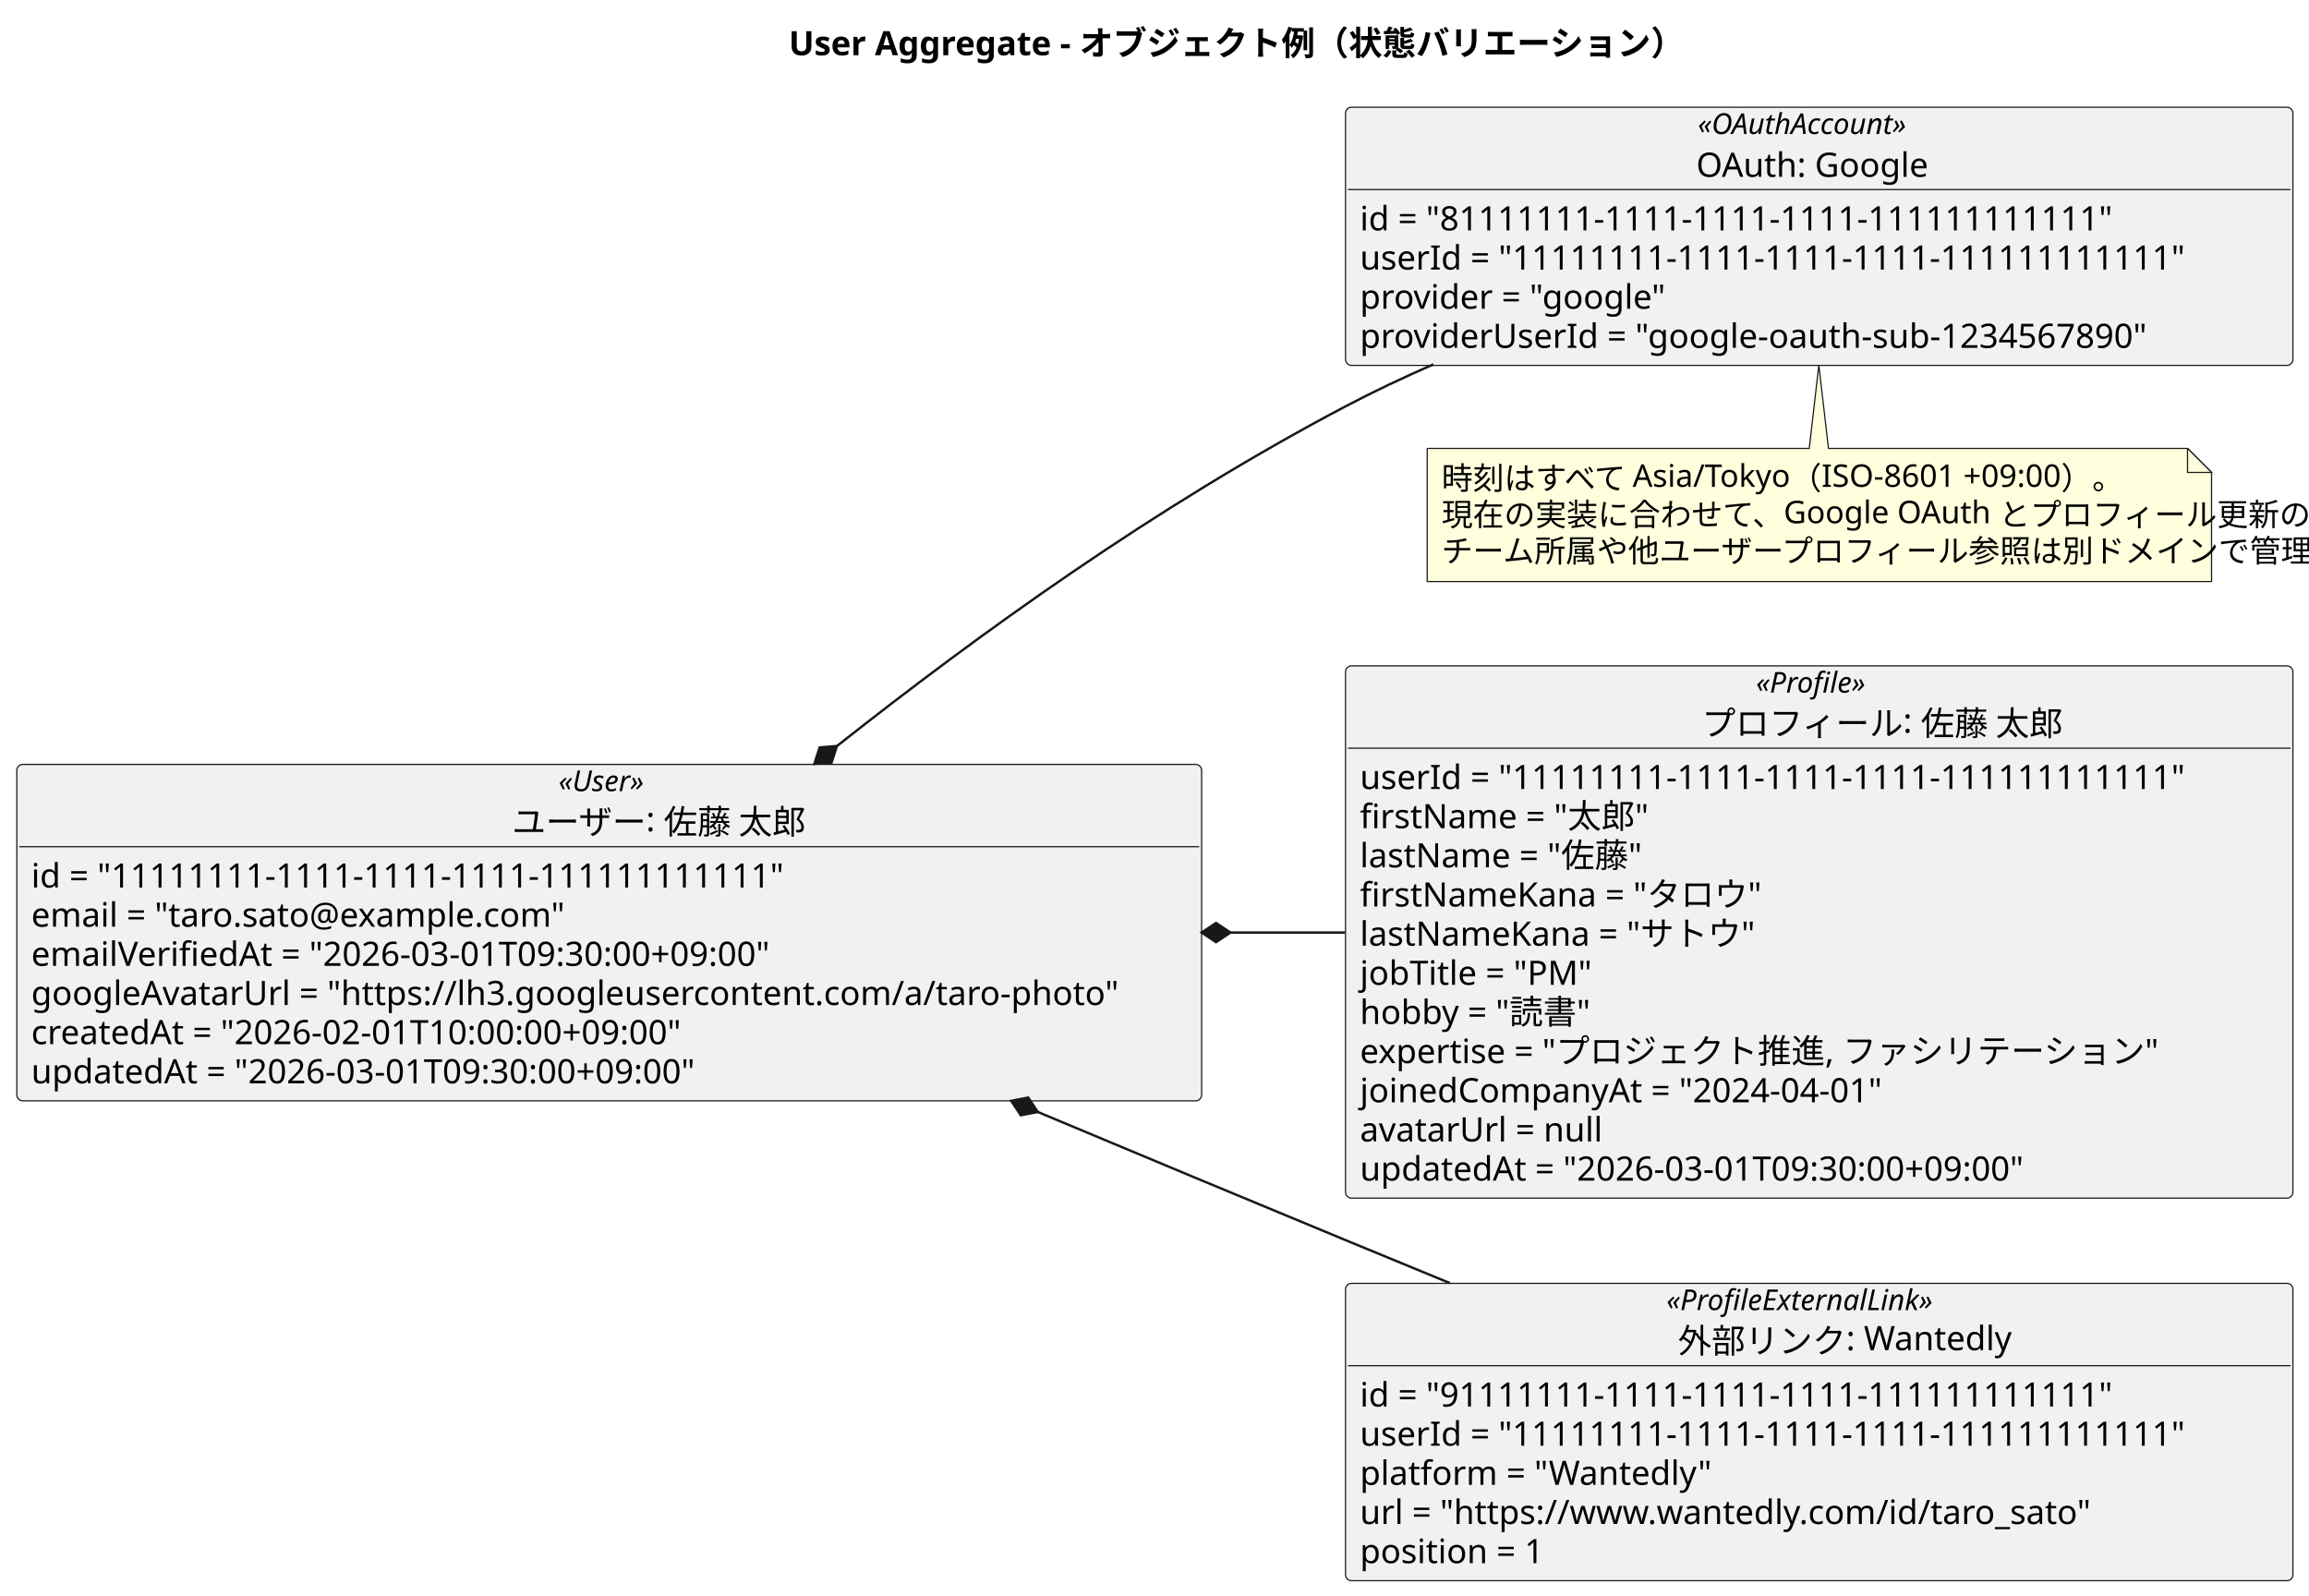
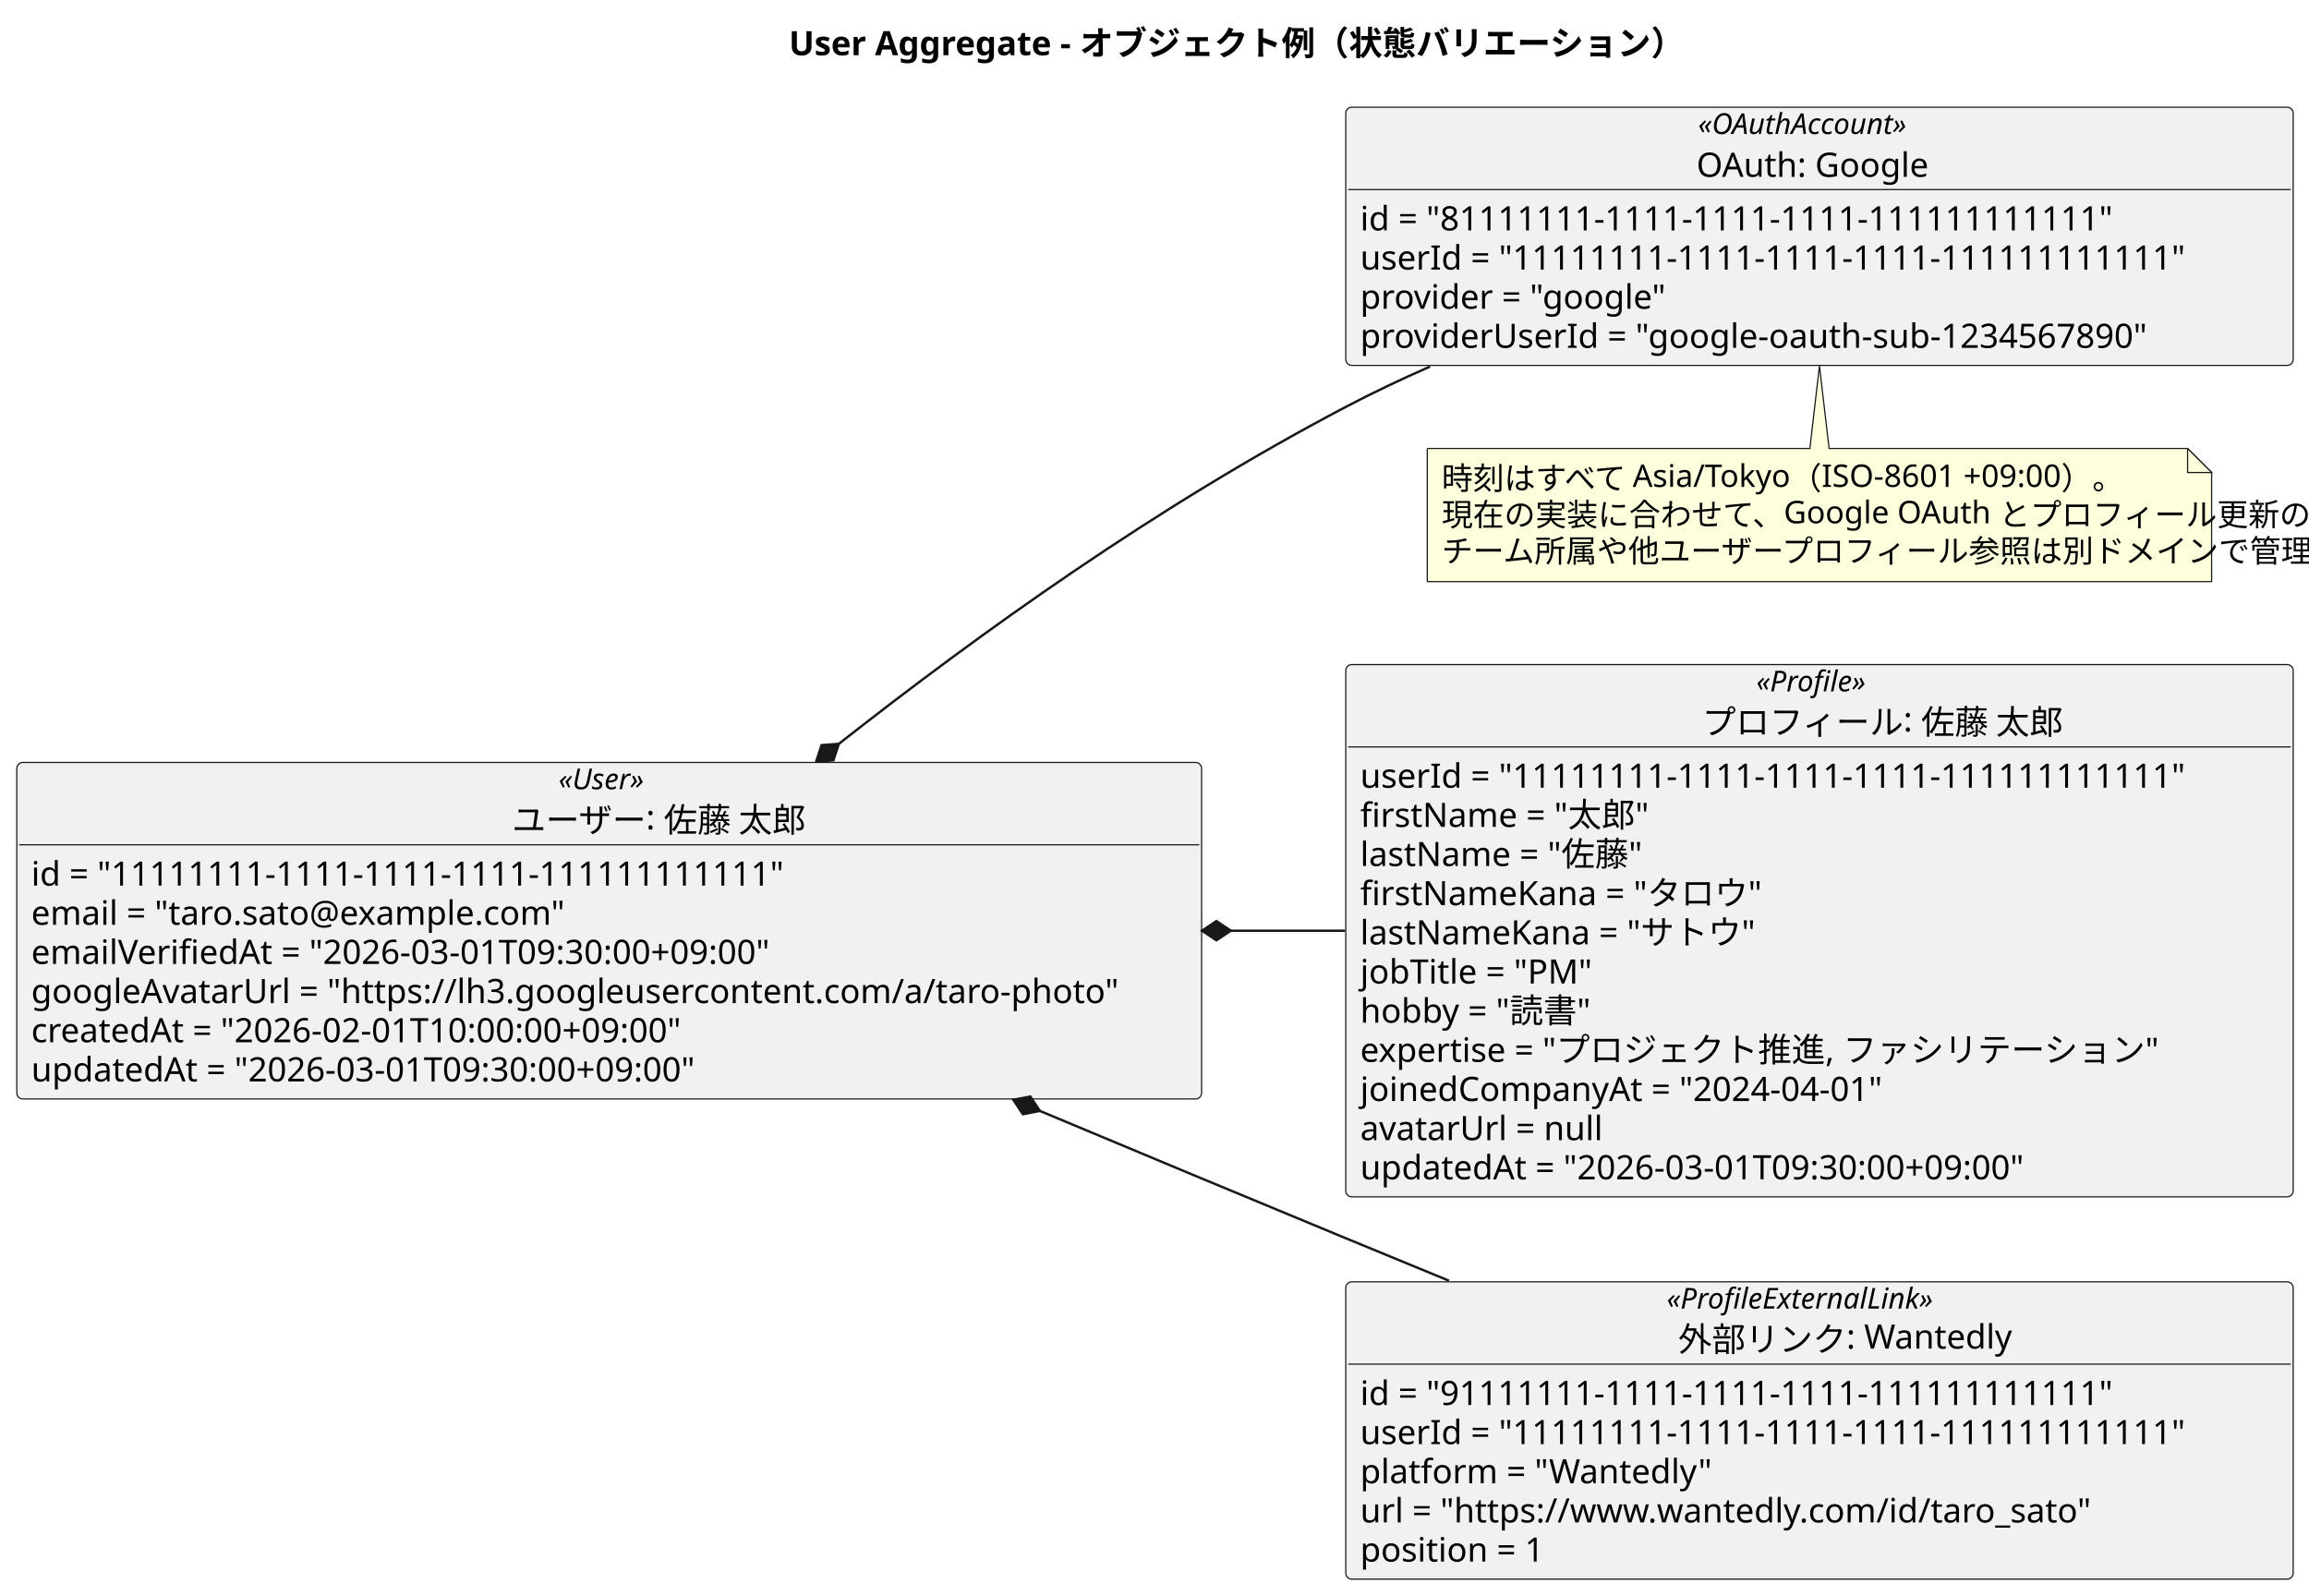
<svg xmlns="http://www.w3.org/2000/svg" contentStyleType="text/css" data-diagram-type="CLASS" height="664px" preserveAspectRatio="none" style="width:961px;height:664px;background:#FFFFFF;" version="1.1" viewBox="0 0 961 664" width="961px" zoomAndPan="magnify">
  <defs />
  <g>
    <g class="title" data-source-line="1">
-       <text fill="#000000" font-family="sans-serif" font-size="14" font-weight="bold" lengthAdjust="spacing" textLength="290.691" x="328.304" y="22.995">User Aggregate - オブジェクト例（状態バリエーション）</text>
+       <text fill="#000000" font-family="sans-serif" font-size="14" font-weight="bold" lengthAdjust="spacing" textLength="290.691" x="328.359" y="22.995">User Aggregate - オブジェクト例（状態バリエーション）</text>
    </g>
    <g class="entity" data-qualified-name="user_verified" data-source-line="7" id="ent0002">
-       <rect fill="#F1F1F1" height="140.047" rx="2.5" ry="2.5" style="stroke:#181818;stroke-width:0.5;" width="493.106" x="7" y="318.127" />
-       <text fill="#000000" font-family="sans-serif" font-size="12" font-style="italic" lengthAdjust="spacing" textLength="42.164" x="232.471" y="329.266">«User»</text>
-       <text fill="#000000" font-family="sans-serif" font-size="14" lengthAdjust="spacing" textLength="80.828" x="213.139" y="347.091">ユーザー: 佐藤 太郎</text>
-       <line style="stroke:#181818;stroke-width:0.5;" x1="8" x2="499.106" y1="352.393" y2="352.393" />
-       <text fill="#000000" font-family="sans-serif" font-size="14" lengthAdjust="spacing" textLength="351.524" x="13" y="369.388">id = "11111111-1111-1111-1111-111111111111"</text>
-       <text fill="#000000" font-family="sans-serif" font-size="14" lengthAdjust="spacing" textLength="243.742" x="13" y="385.685">email = "taro.sato@example.com"</text>
-       <text fill="#000000" font-family="sans-serif" font-size="14" lengthAdjust="spacing" textLength="346.206" x="13" y="401.981">emailVerifiedAt = "2026-03-01T09:30:00+09:00"</text>
-       <text fill="#000000" font-family="sans-serif" font-size="14" lengthAdjust="spacing" textLength="481.106" x="13" y="418.278">googleAvatarUrl = "https://lh3.googleusercontent.com/a/taro-photo"</text>
-       <text fill="#000000" font-family="sans-serif" font-size="14" lengthAdjust="spacing" textLength="307.077" x="13" y="434.575">createdAt = "2026-02-01T10:00:00+09:00"</text>
-       <text fill="#000000" font-family="sans-serif" font-size="14" lengthAdjust="spacing" textLength="311.657" x="13" y="450.872">updatedAt = "2026-03-01T09:30:00+09:00"</text>
+       <rect fill="#F1F1F1" height="140.047" rx="2.5" ry="2.5" style="stroke:#181818;stroke-width:0.5;" width="493.106" x="7" y="317.327" />
+       <text fill="#000000" font-family="sans-serif" font-size="12" font-style="italic" lengthAdjust="spacing" textLength="42.164" x="232.471" y="328.466">«User»</text>
+       <text fill="#000000" font-family="sans-serif" font-size="14" lengthAdjust="spacing" textLength="80.828" x="213.139" y="346.291">ユーザー: 佐藤 太郎</text>
+       <line style="stroke:#181818;stroke-width:0.5;" x1="8" x2="499.106" y1="351.593" y2="351.593" />
+       <text fill="#000000" font-family="sans-serif" font-size="14" lengthAdjust="spacing" textLength="351.524" x="13" y="368.588">id = "11111111-1111-1111-1111-111111111111"</text>
+       <text fill="#000000" font-family="sans-serif" font-size="14" lengthAdjust="spacing" textLength="243.742" x="13" y="384.885">email = "taro.sato@example.com"</text>
+       <text fill="#000000" font-family="sans-serif" font-size="14" lengthAdjust="spacing" textLength="346.206" x="13" y="401.181">emailVerifiedAt = "2026-03-01T09:30:00+09:00"</text>
+       <text fill="#000000" font-family="sans-serif" font-size="14" lengthAdjust="spacing" textLength="481.106" x="13" y="417.478">googleAvatarUrl = "https://lh3.googleusercontent.com/a/taro-photo"</text>
+       <text fill="#000000" font-family="sans-serif" font-size="14" lengthAdjust="spacing" textLength="307.077" x="13" y="433.775">createdAt = "2026-02-01T10:00:00+09:00"</text>
+       <text fill="#000000" font-family="sans-serif" font-size="14" lengthAdjust="spacing" textLength="311.657" x="13" y="450.072">updatedAt = "2026-03-01T09:30:00+09:00"</text>
    </g>
    <g class="entity" data-qualified-name="profile_taro" data-source-line="16" id="ent0003">
-       <rect fill="#F1F1F1" height="221.531" rx="2.5" ry="2.5" style="stroke:#181818;stroke-width:0.5;" width="394.3" x="560" y="277.127" />
-       <text fill="#000000" font-family="sans-serif" font-size="12" font-style="italic" lengthAdjust="spacing" textLength="52.6" x="730.85" y="288.266">«Profile»</text>
-       <text fill="#000000" font-family="sans-serif" font-size="14" lengthAdjust="spacing" textLength="97.631" x="708.335" y="306.091">プロフィール: 佐藤 太郎</text>
-       <line style="stroke:#181818;stroke-width:0.5;" x1="561" x2="953.3" y1="311.393" y2="311.393" />
-       <text fill="#000000" font-family="sans-serif" font-size="14" lengthAdjust="spacing" textLength="382.3" x="566" y="328.388">userId = "11111111-1111-1111-1111-111111111111"</text>
-       <text fill="#000000" font-family="sans-serif" font-size="14" lengthAdjust="spacing" textLength="118.973" x="566" y="344.685">firstName = "太郎"</text>
-       <text fill="#000000" font-family="sans-serif" font-size="14" lengthAdjust="spacing" textLength="116.867" x="566" y="360.981">lastName = "佐藤"</text>
-       <text fill="#000000" font-family="sans-serif" font-size="14" lengthAdjust="spacing" textLength="162.586" x="566" y="377.278">firstNameKana = "タロウ"</text>
-       <text fill="#000000" font-family="sans-serif" font-size="14" lengthAdjust="spacing" textLength="160.481" x="566" y="393.575">lastNameKana = "サトウ"</text>
-       <text fill="#000000" font-family="sans-serif" font-size="14" lengthAdjust="spacing" textLength="105.807" x="566" y="409.872">jobTitle = "PM"</text>
-       <text fill="#000000" font-family="sans-serif" font-size="14" lengthAdjust="spacing" textLength="93.81" x="566" y="426.169">hobby = "読書"</text>
-       <text fill="#000000" font-family="sans-serif" font-size="14" lengthAdjust="spacing" textLength="250.674" x="566" y="442.466">expertise = "プロジェクト推進, ファシリテーション"</text>
-       <text fill="#000000" font-family="sans-serif" font-size="14" lengthAdjust="spacing" textLength="239.258" x="566" y="458.763">joinedCompanyAt = "2024-04-01"</text>
-       <text fill="#000000" font-family="sans-serif" font-size="14" lengthAdjust="spacing" textLength="111.316" x="566" y="475.06">avatarUrl = null</text>
-       <text fill="#000000" font-family="sans-serif" font-size="14" lengthAdjust="spacing" textLength="311.657" x="566" y="491.356">updatedAt = "2026-03-01T09:30:00+09:00"</text>
+       <rect fill="#F1F1F1" height="221.531" rx="2.5" ry="2.5" style="stroke:#181818;stroke-width:0.5;" width="394.3" x="560.11" y="276.587" />
+       <text fill="#000000" font-family="sans-serif" font-size="12" font-style="italic" lengthAdjust="spacing" textLength="52.6" x="730.96" y="287.726">«Profile»</text>
+       <text fill="#000000" font-family="sans-serif" font-size="14" lengthAdjust="spacing" textLength="97.631" x="708.444" y="305.551">プロフィール: 佐藤 太郎</text>
+       <line style="stroke:#181818;stroke-width:0.5;" x1="561.11" x2="953.41" y1="310.853" y2="310.853" />
+       <text fill="#000000" font-family="sans-serif" font-size="14" lengthAdjust="spacing" textLength="382.3" x="566.11" y="327.848">userId = "11111111-1111-1111-1111-111111111111"</text>
+       <text fill="#000000" font-family="sans-serif" font-size="14" lengthAdjust="spacing" textLength="118.973" x="566.11" y="344.145">firstName = "太郎"</text>
+       <text fill="#000000" font-family="sans-serif" font-size="14" lengthAdjust="spacing" textLength="116.867" x="566.11" y="360.441">lastName = "佐藤"</text>
+       <text fill="#000000" font-family="sans-serif" font-size="14" lengthAdjust="spacing" textLength="162.586" x="566.11" y="376.738">firstNameKana = "タロウ"</text>
+       <text fill="#000000" font-family="sans-serif" font-size="14" lengthAdjust="spacing" textLength="160.481" x="566.11" y="393.035">lastNameKana = "サトウ"</text>
+       <text fill="#000000" font-family="sans-serif" font-size="14" lengthAdjust="spacing" textLength="105.807" x="566.11" y="409.332">jobTitle = "PM"</text>
+       <text fill="#000000" font-family="sans-serif" font-size="14" lengthAdjust="spacing" textLength="93.81" x="566.11" y="425.629">hobby = "読書"</text>
+       <text fill="#000000" font-family="sans-serif" font-size="14" lengthAdjust="spacing" textLength="250.674" x="566.11" y="441.926">expertise = "プロジェクト推進, ファシリテーション"</text>
+       <text fill="#000000" font-family="sans-serif" font-size="14" lengthAdjust="spacing" textLength="239.258" x="566.11" y="458.223">joinedCompanyAt = "2024-04-01"</text>
+       <text fill="#000000" font-family="sans-serif" font-size="14" lengthAdjust="spacing" textLength="111.316" x="566.11" y="474.52">avatarUrl = null</text>
+       <text fill="#000000" font-family="sans-serif" font-size="14" lengthAdjust="spacing" textLength="311.657" x="566.11" y="490.816">updatedAt = "2026-03-01T09:30:00+09:00"</text>
    </g>
    <g class="entity" data-qualified-name="ext_wantedly" data-source-line="30" id="ent0004">
-       <rect fill="#F1F1F1" height="123.75" rx="2.5" ry="2.5" style="stroke:#181818;stroke-width:0.5;" width="394.3" x="560" y="534.127" />
-       <text fill="#000000" font-family="sans-serif" font-size="12" font-style="italic" lengthAdjust="spacing" textLength="127.172" x="693.564" y="545.266">«ProfileExternalLink»</text>
-       <text fill="#000000" font-family="sans-serif" font-size="14" lengthAdjust="spacing" textLength="117.633" x="698.333" y="563.091">外部リンク: Wantedly</text>
-       <line style="stroke:#181818;stroke-width:0.5;" x1="561" x2="953.3" y1="568.393" y2="568.393" />
-       <text fill="#000000" font-family="sans-serif" font-size="14" lengthAdjust="spacing" textLength="351.524" x="566" y="585.388">id = "91111111-1111-1111-1111-111111111111"</text>
-       <text fill="#000000" font-family="sans-serif" font-size="14" lengthAdjust="spacing" textLength="382.3" x="566" y="601.685">userId = "11111111-1111-1111-1111-111111111111"</text>
-       <text fill="#000000" font-family="sans-serif" font-size="14" lengthAdjust="spacing" textLength="159.701" x="566" y="617.981">platform = "Wantedly"</text>
-       <text fill="#000000" font-family="sans-serif" font-size="14" lengthAdjust="spacing" textLength="326.956" x="566" y="634.278">url = "https://www.wantedly.com/id/taro_sato"</text>
-       <text fill="#000000" font-family="sans-serif" font-size="14" lengthAdjust="spacing" textLength="84.991" x="566" y="650.575">position = 1</text>
+       <rect fill="#F1F1F1" height="123.75" rx="2.5" ry="2.5" style="stroke:#181818;stroke-width:0.5;" width="394.3" x="560.11" y="533.477" />
+       <text fill="#000000" font-family="sans-serif" font-size="12" font-style="italic" lengthAdjust="spacing" textLength="127.172" x="693.674" y="544.616">«ProfileExternalLink»</text>
+       <text fill="#000000" font-family="sans-serif" font-size="14" lengthAdjust="spacing" textLength="117.633" x="698.443" y="562.441">外部リンク: Wantedly</text>
+       <line style="stroke:#181818;stroke-width:0.5;" x1="561.11" x2="953.41" y1="567.743" y2="567.743" />
+       <text fill="#000000" font-family="sans-serif" font-size="14" lengthAdjust="spacing" textLength="351.524" x="566.11" y="584.738">id = "91111111-1111-1111-1111-111111111111"</text>
+       <text fill="#000000" font-family="sans-serif" font-size="14" lengthAdjust="spacing" textLength="382.3" x="566.11" y="601.035">userId = "11111111-1111-1111-1111-111111111111"</text>
+       <text fill="#000000" font-family="sans-serif" font-size="14" lengthAdjust="spacing" textLength="159.701" x="566.11" y="617.331">platform = "Wantedly"</text>
+       <text fill="#000000" font-family="sans-serif" font-size="14" lengthAdjust="spacing" textLength="326.956" x="566.11" y="633.628">url = "https://www.wantedly.com/id/taro_sato"</text>
+       <text fill="#000000" font-family="sans-serif" font-size="14" lengthAdjust="spacing" textLength="84.991" x="566.11" y="649.925">position = 1</text>
    </g>
    <g class="entity" data-qualified-name="oauth_google" data-source-line="38" id="ent0005">
-       <rect fill="#F1F1F1" height="107.453" rx="2.5" ry="2.5" style="stroke:#181818;stroke-width:0.5;" width="394.3" x="560" y="44.627" />
-       <text fill="#000000" font-family="sans-serif" font-size="12" font-style="italic" lengthAdjust="spacing" textLength="101.045" x="706.627" y="55.766">«OAuthAccount»</text>
-       <text fill="#000000" font-family="sans-serif" font-size="14" lengthAdjust="spacing" textLength="102.368" x="705.966" y="73.591">OAuth: Google</text>
-       <line style="stroke:#181818;stroke-width:0.5;" x1="561" x2="953.3" y1="78.893" y2="78.893" />
-       <text fill="#000000" font-family="sans-serif" font-size="14" lengthAdjust="spacing" textLength="351.524" x="566" y="95.888">id = "81111111-1111-1111-1111-111111111111"</text>
-       <text fill="#000000" font-family="sans-serif" font-size="14" lengthAdjust="spacing" textLength="382.3" x="566" y="112.185">userId = "11111111-1111-1111-1111-111111111111"</text>
-       <text fill="#000000" font-family="sans-serif" font-size="14" lengthAdjust="spacing" textLength="139.556" x="566" y="128.481">provider = "google"</text>
-       <text fill="#000000" font-family="sans-serif" font-size="14" lengthAdjust="spacing" textLength="354.143" x="566" y="144.778">providerUserId = "google-oauth-sub-1234567890"</text>
+       <rect fill="#F1F1F1" height="107.453" rx="2.5" ry="2.5" style="stroke:#181818;stroke-width:0.5;" width="394.3" x="560.11" y="44.627" />
+       <text fill="#000000" font-family="sans-serif" font-size="12" font-style="italic" lengthAdjust="spacing" textLength="101.045" x="706.737" y="55.766">«OAuthAccount»</text>
+       <text fill="#000000" font-family="sans-serif" font-size="14" lengthAdjust="spacing" textLength="102.368" x="706.076" y="73.591">OAuth: Google</text>
+       <line style="stroke:#181818;stroke-width:0.5;" x1="561.11" x2="953.41" y1="78.893" y2="78.893" />
+       <text fill="#000000" font-family="sans-serif" font-size="14" lengthAdjust="spacing" textLength="351.524" x="566.11" y="95.888">id = "81111111-1111-1111-1111-111111111111"</text>
+       <text fill="#000000" font-family="sans-serif" font-size="14" lengthAdjust="spacing" textLength="382.3" x="566.11" y="112.185">userId = "11111111-1111-1111-1111-111111111111"</text>
+       <text fill="#000000" font-family="sans-serif" font-size="14" lengthAdjust="spacing" textLength="139.556" x="566.11" y="128.481">provider = "google"</text>
+       <text fill="#000000" font-family="sans-serif" font-size="14" lengthAdjust="spacing" textLength="354.143" x="566.11" y="144.778">providerUserId = "google-oauth-sub-1234567890"</text>
    </g>
    <g class="entity" data-qualified-name="GMN9" data-source-line="50" id="ent0010">
-       <path d="M594,186.627 L594,242.025 A0,0 0 0 0 594,242.025 L920.443,242.025 A0,0 0 0 0 920.443,242.025 L920.443,196.627 L910.443,186.627 L761,186.627 L757,151.967 L753,186.627 L594,186.627 A0,0 0 0 0 594,186.627" fill="#FEFFDD" style="stroke:#181818;stroke-width:0.5;" />
-       <path d="M910.443,186.627 L910.443,196.627 L920.443,196.627 L910.443,186.627" fill="#FEFFDD" style="stroke:#181818;stroke-width:0.5;" />
-       <text fill="#000000" font-family="sans-serif" font-size="13" lengthAdjust="spacing" textLength="257.62" x="600" y="203.694">時刻はすべて Asia/Tokyo（ISO-8601 +09:00）。</text>
-       <text fill="#000000" font-family="sans-serif" font-size="13" lengthAdjust="spacing" textLength="305.443" x="600" y="218.827">現在の実装に合わせて、Google OAuth とプロフィール更新の状態を例示。</text>
-       <text fill="#000000" font-family="sans-serif" font-size="13" lengthAdjust="spacing" textLength="226.237" x="600" y="233.959">チーム所属や他ユーザープロフィール参照は別ドメインで管理。</text>
+       <path d="M594.03,186.657 L594.03,242.055 A0,0 0 0 0 594.03,242.055 L920.473,242.055 A0,0 0 0 0 920.473,242.055 L920.473,196.657 L910.473,186.657 L761.26,186.657 L757.26,152.267 L753.26,186.657 L594.03,186.657 A0,0 0 0 0 594.03,186.657" fill="#FEFFDD" style="stroke:#181818;stroke-width:0.5;" />
+       <path d="M910.473,186.657 L910.473,196.657 L920.473,196.657 L910.473,186.657" fill="#FEFFDD" style="stroke:#181818;stroke-width:0.5;" />
+       <text fill="#000000" font-family="sans-serif" font-size="13" lengthAdjust="spacing" textLength="257.62" x="600.03" y="203.724">時刻はすべて Asia/Tokyo（ISO-8601 +09:00）。</text>
+       <text fill="#000000" font-family="sans-serif" font-size="13" lengthAdjust="spacing" textLength="305.443" x="600.03" y="218.857">現在の実装に合わせて、Google OAuth とプロフィール更新の状態を例示。</text>
+       <text fill="#000000" font-family="sans-serif" font-size="13" lengthAdjust="spacing" textLength="226.237" x="600.03" y="233.989">チーム所属や他ユーザープロフィール参照は別ドメインで管理。</text>
    </g>
    <g class="link" data-entity-1="ent0002" data-entity-2="ent0003" data-link-type="composition" data-source-line="45" id="lnk6">
-       <path codeLine="45" d="M512.11,388.127 C532.09,388.127 540.11,388.127 559.67,388.127" fill="none" id="user_verified-backto-profile_taro" style="stroke:#181818;stroke-width:1;" />
-       <polygon fill="#181818" points="500.11,388.127,506.11,392.127,512.11,388.127,506.11,384.127,500.11,388.127" style="stroke:#181818;stroke-width:1;" />
+       <path codeLine="45" d="M512.26,387.347 C532.25,387.347 540.28,387.347 559.84,387.347" fill="none" id="user_verified-backto-profile_taro" style="stroke:#181818;stroke-width:1;" />
+       <polygon fill="#181818" points="500.26,387.347,506.26,391.347,512.26,387.347,506.26,383.347,500.26,387.347" style="stroke:#181818;stroke-width:1;" />
    </g>
    <g class="link" data-entity-1="ent0002" data-entity-2="ent0004" data-link-type="composition" data-source-line="46" id="lnk7">
-       <path codeLine="46" d="M431.928,462.793 C477.048,481.693 514.83,497.447 560,516.127 C574.09,521.957 588.77,527.997 603.47,534.027" fill="none" id="user_verified-backto-ext_wantedly" style="stroke:#181818;stroke-width:1;" />
-       <polygon fill="#181818" points="420.86,458.157,424.849,464.164,431.928,462.793,427.94,456.786,420.86,458.157" style="stroke:#181818;stroke-width:1;" />
+       <path codeLine="46" d="M432.809,462.362 C477.709,481.162 515.19,496.787 560.11,515.347 C574.04,521.117 588.54,527.077 603.08,533.037" fill="none" id="user_verified-backto-ext_wantedly" style="stroke:#181818;stroke-width:1;" />
+       <polygon fill="#181818" points="421.74,457.727,425.73,463.734,432.809,462.362,428.819,456.355,421.74,457.727" style="stroke:#181818;stroke-width:1;" />
    </g>
    <g class="link" data-entity-1="ent0002" data-entity-2="ent0005" data-link-type="composition" data-source-line="47" id="lnk8">
-       <path codeLine="47" d="M348.339,310.492 C407.489,263.802 480.46,211.017 560,169.127 C571.69,162.967 584.03,157.127 596.6,151.637" fill="none" id="user_verified-backto-oauth_google" style="stroke:#181818;stroke-width:1;" />
-       <polygon fill="#181818" points="338.92,317.927,346.108,317.349,348.339,310.492,341.151,311.07,338.92,317.927" style="stroke:#181818;stroke-width:1;" />
+       <path codeLine="47" d="M349.12,309.579 C408.25,263.179 480.92,210.927 560.11,169.347 C571.33,163.457 583.15,157.847 595.19,152.557" fill="none" id="user_verified-backto-oauth_google" style="stroke:#181818;stroke-width:1;" />
+       <polygon fill="#181818" points="339.68,316.987,346.87,316.43,349.12,309.579,341.931,310.136,339.68,316.987" style="stroke:#181818;stroke-width:1;" />
    </g>
  </g>
</svg>
